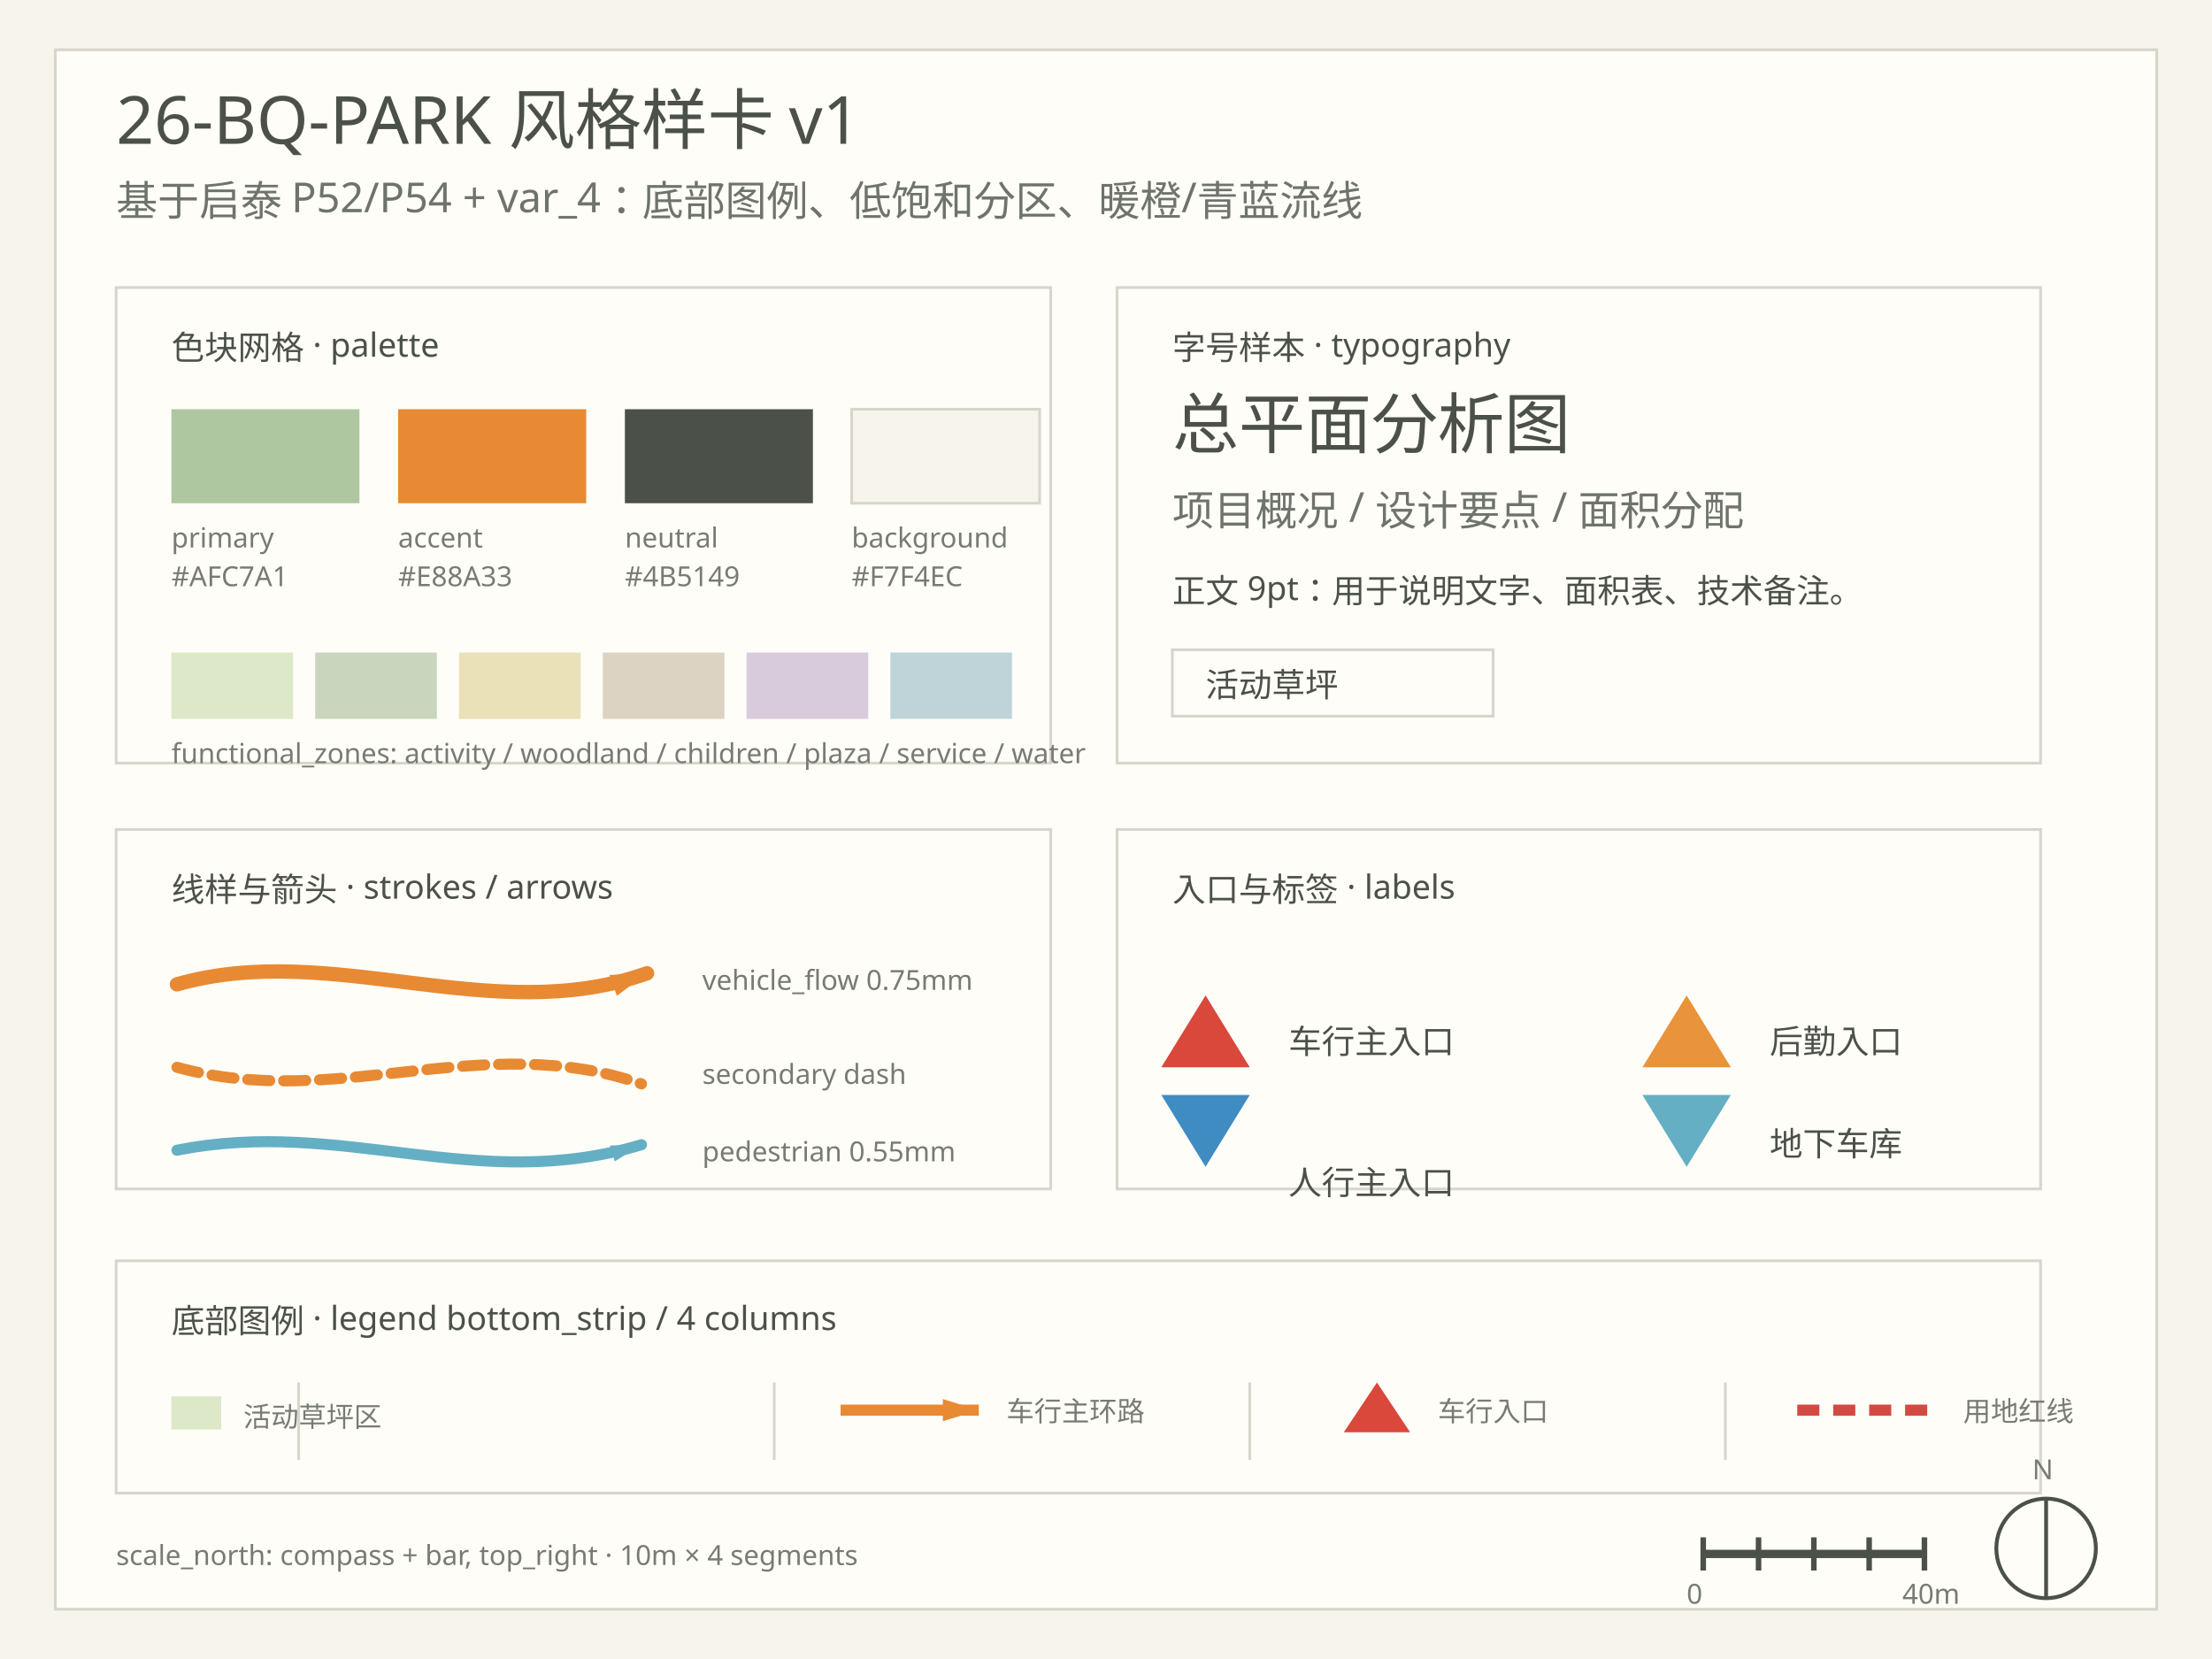
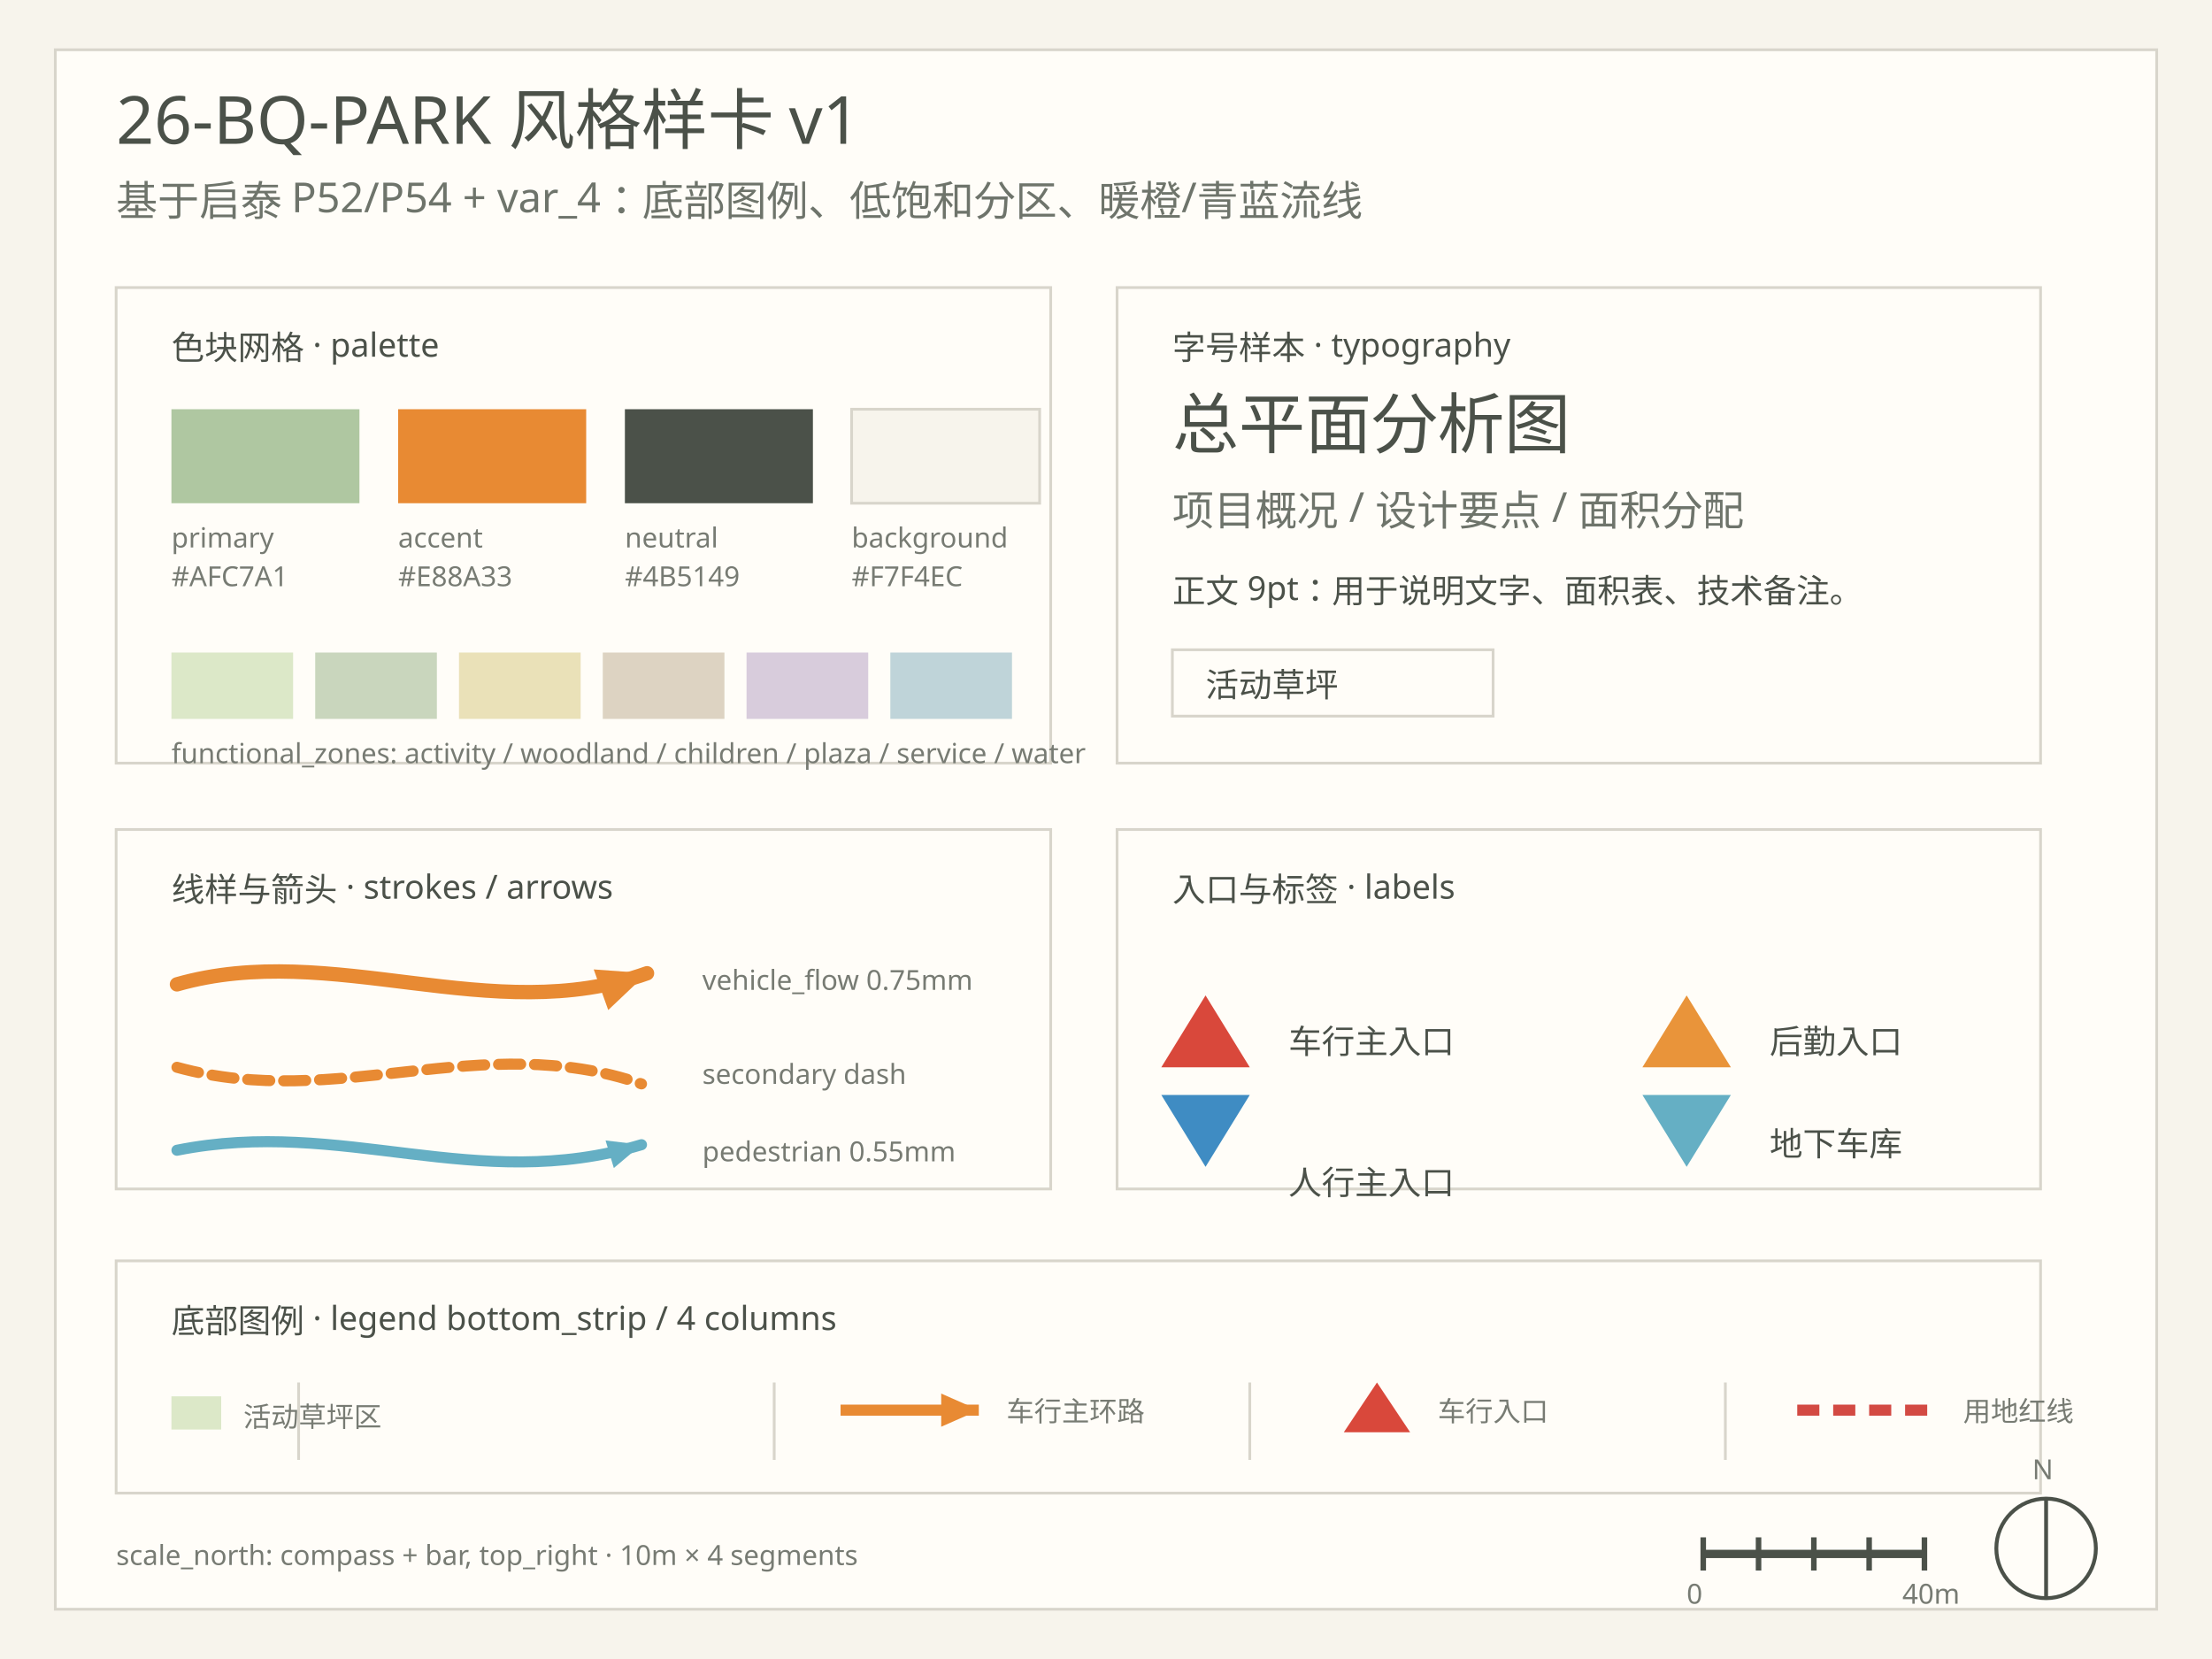
<svg xmlns="http://www.w3.org/2000/svg" width="800" height="600" viewBox="0 0 800 600">
  <defs>
-     <marker id="arrow-vehicle" markerWidth="16" markerHeight="12" refX="15" refY="6" orient="auto" markerUnits="userSpaceOnUse">
-       <path d="M2,2 L15,6 L2,10 Z" fill="#E88A33" />
+     <marker id="arrow-vehicle" markerWidth="3.8" markerHeight="3" refX="3.4" refY="1.5" orient="auto" markerUnits="strokeWidth" overflow="visible">
+       <path d="M0,0 L3.4,1.5 L0,3 Z" fill="#E88A33" />
    </marker>
-     <marker id="arrow-pedestrian" markerWidth="14" markerHeight="10" refX="13" refY="5" orient="auto" markerUnits="userSpaceOnUse">
-       <path d="M2,2 L13,5 L2,8 Z" fill="#65AFC4" />
+     <marker id="arrow-pedestrian" markerWidth="3.4" markerHeight="2.6" refX="3" refY="1.3" orient="auto" markerUnits="strokeWidth" overflow="visible">
+       <path d="M0,0 L3,1.3 L0,2.6 Z" fill="#65AFC4" />
    </marker>
    <style>
      text { font-family: "Source Han Sans CN", "PingFang SC", "Microsoft YaHei", sans-serif; fill: #4B5149; }
      .title { font-size: 24px; font-weight: 500; }
      .subtitle { font-size: 15px; font-weight: 400; fill: #6E746B; }
      .body { font-size: 12px; font-weight: 400; }
      .label { font-size: 12px; font-weight: 500; }
      .tiny { font-size: 10px; fill: #777B73; }
      .panel { fill: #FFFDF8; stroke: #D8D5CB; stroke-width: 1; }
      .divider { stroke: #D8D5CB; stroke-width: 1; }
    </style>
  </defs>
  <rect width="800" height="600" fill="#F7F4EC" />
  <rect x="20" y="18" width="760" height="564" fill="#FFFDF8" stroke="#D8D5CB" stroke-width="1" />
  <text x="42" y="52" class="title">26-BQ-PARK 风格样卡 v1</text>
  <text x="42" y="78" class="subtitle">基于启泰 P52/P54 + var_4：底部图例、低饱和分区、暖橙/青蓝流线</text>
  <g id="palette-section">
    <rect x="42" y="104" width="338" height="172" class="panel" />
    <text x="62" y="130" class="label">色块网格 · palette</text>
    <g transform="translate(62 148)">
      <rect width="68" height="34" fill="#AFC7A1" />
      <text x="0" y="50" class="tiny">primary</text>
      <text x="0" y="64" class="tiny">#AFC7A1</text>
      <rect x="82" width="68" height="34" fill="#E88A33" />
      <text x="82" y="50" class="tiny">accent</text>
      <text x="82" y="64" class="tiny">#E88A33</text>
      <rect x="164" width="68" height="34" fill="#4B5149" />
      <text x="164" y="50" class="tiny">neutral</text>
      <text x="164" y="64" class="tiny">#4B5149</text>
      <rect x="246" width="68" height="34" fill="#F7F4EC" stroke="#D8D5CB" />
      <text x="246" y="50" class="tiny">background</text>
      <text x="246" y="64" class="tiny">#F7F4EC</text>
      <rect y="88" width="44" height="24" fill="#DCE8C8" />
      <rect x="52" y="88" width="44" height="24" fill="#C9D6BD" />
      <rect x="104" y="88" width="44" height="24" fill="#EAE1B8" />
      <rect x="156" y="88" width="44" height="24" fill="#DDD3C2" />
      <rect x="208" y="88" width="44" height="24" fill="#D8CCDC" />
      <rect x="260" y="88" width="44" height="24" fill="#BFD4D9" />
      <text y="128" class="tiny">functional_zones: activity / woodland / children / plaza / service / water</text>
    </g>
  </g>
  <g id="typography-section">
    <rect x="404" y="104" width="334" height="172" class="panel" />
    <text x="424" y="130" class="label">字号样本 · typography</text>
    <text x="424" y="162" style="font-size:24px;font-weight:500">总平面分析图</text>
    <text x="424" y="190" style="font-size:15px;fill:#6E746B">项目概况 / 设计要点 / 面积分配</text>
    <text x="424" y="218" class="body">正文 9pt：用于说明文字、面积表、技术备注。</text>
    <rect x="424" y="235" width="116" height="24" fill="#FFFDF8" stroke="#D8D5CB" />
    <text x="436" y="252" class="label">活动草坪</text>
  </g>
  <g id="stroke-arrow-section">
    <rect x="42" y="300" width="338" height="130" class="panel" />
    <text x="62" y="326" class="label">线样与箭头 · strokes / arrows</text>
    <path d="M64 356 C120 340, 178 372, 234 352" fill="none" stroke="#E88A33" stroke-width="5.2" stroke-linecap="round" marker-end="url(#arrow-vehicle)" />
    <text x="254" y="358" class="tiny">vehicle_flow 0.75mm</text>
    <path d="M64 386 C122 402, 174 372, 232 392" fill="none" stroke="#E88A33" stroke-width="4.0" stroke-dasharray="8 5" stroke-linecap="round" />
    <text x="254" y="392" class="tiny">secondary dash</text>
    <path d="M64 416 C124 404, 172 432, 232 414" fill="none" stroke="#65AFC4" stroke-width="4.0" stroke-linecap="round" marker-end="url(#arrow-pedestrian)" />
    <text x="254" y="420" class="tiny">pedestrian 0.55mm</text>
  </g>
  <g id="label-entrance-section">
    <rect x="404" y="300" width="334" height="130" class="panel" />
    <text x="424" y="326" class="label">入口与标签 · labels</text>
    <path d="M436 360 L452 386 L420 386 Z" fill="#D9483B" />
    <text x="466" y="381" class="body">车行主入口</text>
    <path d="M436 410 L452 384 L420 384 Z" transform="translate(0 12)" fill="#3F8CC3" />
    <text x="466" y="432" class="body">人行主入口</text>
    <path d="M610 360 L626 386 L594 386 Z" fill="#E9943A" />
    <text x="640" y="381" class="body">后勤入口</text>
    <path d="M610 422 L626 396 L594 396 Z" fill="#65AFC4" />
    <text x="640" y="418" class="body">地下车库</text>
  </g>
  <g id="legend-section">
    <rect x="42" y="456" width="696" height="84" class="panel" />
    <text x="62" y="482" class="label">底部图例 · legend bottom_strip / 4 columns</text>
    <line x1="108" y1="500" x2="108" y2="528" class="divider" />
    <line x1="280" y1="500" x2="280" y2="528" class="divider" />
    <line x1="452" y1="500" x2="452" y2="528" class="divider" />
    <line x1="624" y1="500" x2="624" y2="528" class="divider" />
    <rect x="62" y="505" width="18" height="12" fill="#DCE8C8" />
    <text x="88" y="516" class="tiny">活动草坪区</text>
    <line x1="304" y1="510" x2="354" y2="510" stroke="#E88A33" stroke-width="4" marker-end="url(#arrow-vehicle)" />
    <text x="364" y="514" class="tiny">车行主环路</text>
    <path d="M486 518 L498 500 L510 518 Z" fill="#D9483B" />
    <text x="520" y="514" class="tiny">车行入口</text>
    <line x1="650" y1="510" x2="702" y2="510" stroke="#D34A43" stroke-width="4" stroke-dasharray="8 5" />
    <text x="710" y="514" class="tiny">用地红线</text>
  </g>
  <g id="scale-north-section">
    <text x="42" y="566" class="tiny">scale_north: compass + bar, top_right · 10m × 4 segments</text>
    <line x1="616" y1="562" x2="696" y2="562" stroke="#4B5149" stroke-width="3" />
    <line x1="616" y1="556" x2="616" y2="568" stroke="#4B5149" stroke-width="2" />
    <line x1="636" y1="556" x2="636" y2="568" stroke="#4B5149" stroke-width="2" />
    <line x1="656" y1="556" x2="656" y2="568" stroke="#4B5149" stroke-width="2" />
    <line x1="676" y1="556" x2="676" y2="568" stroke="#4B5149" stroke-width="2" />
    <line x1="696" y1="556" x2="696" y2="568" stroke="#4B5149" stroke-width="2" />
    <text x="610" y="580" class="tiny">0</text>
    <text x="688" y="580" class="tiny">40m</text>
    <circle cx="740" cy="560" r="18" fill="none" stroke="#4B5149" stroke-width="1.4" />
    <line x1="740" y1="542" x2="740" y2="578" stroke="#4B5149" stroke-width="1.4" />
    <text x="735" y="535" class="tiny">N</text>
  </g>
</svg>
